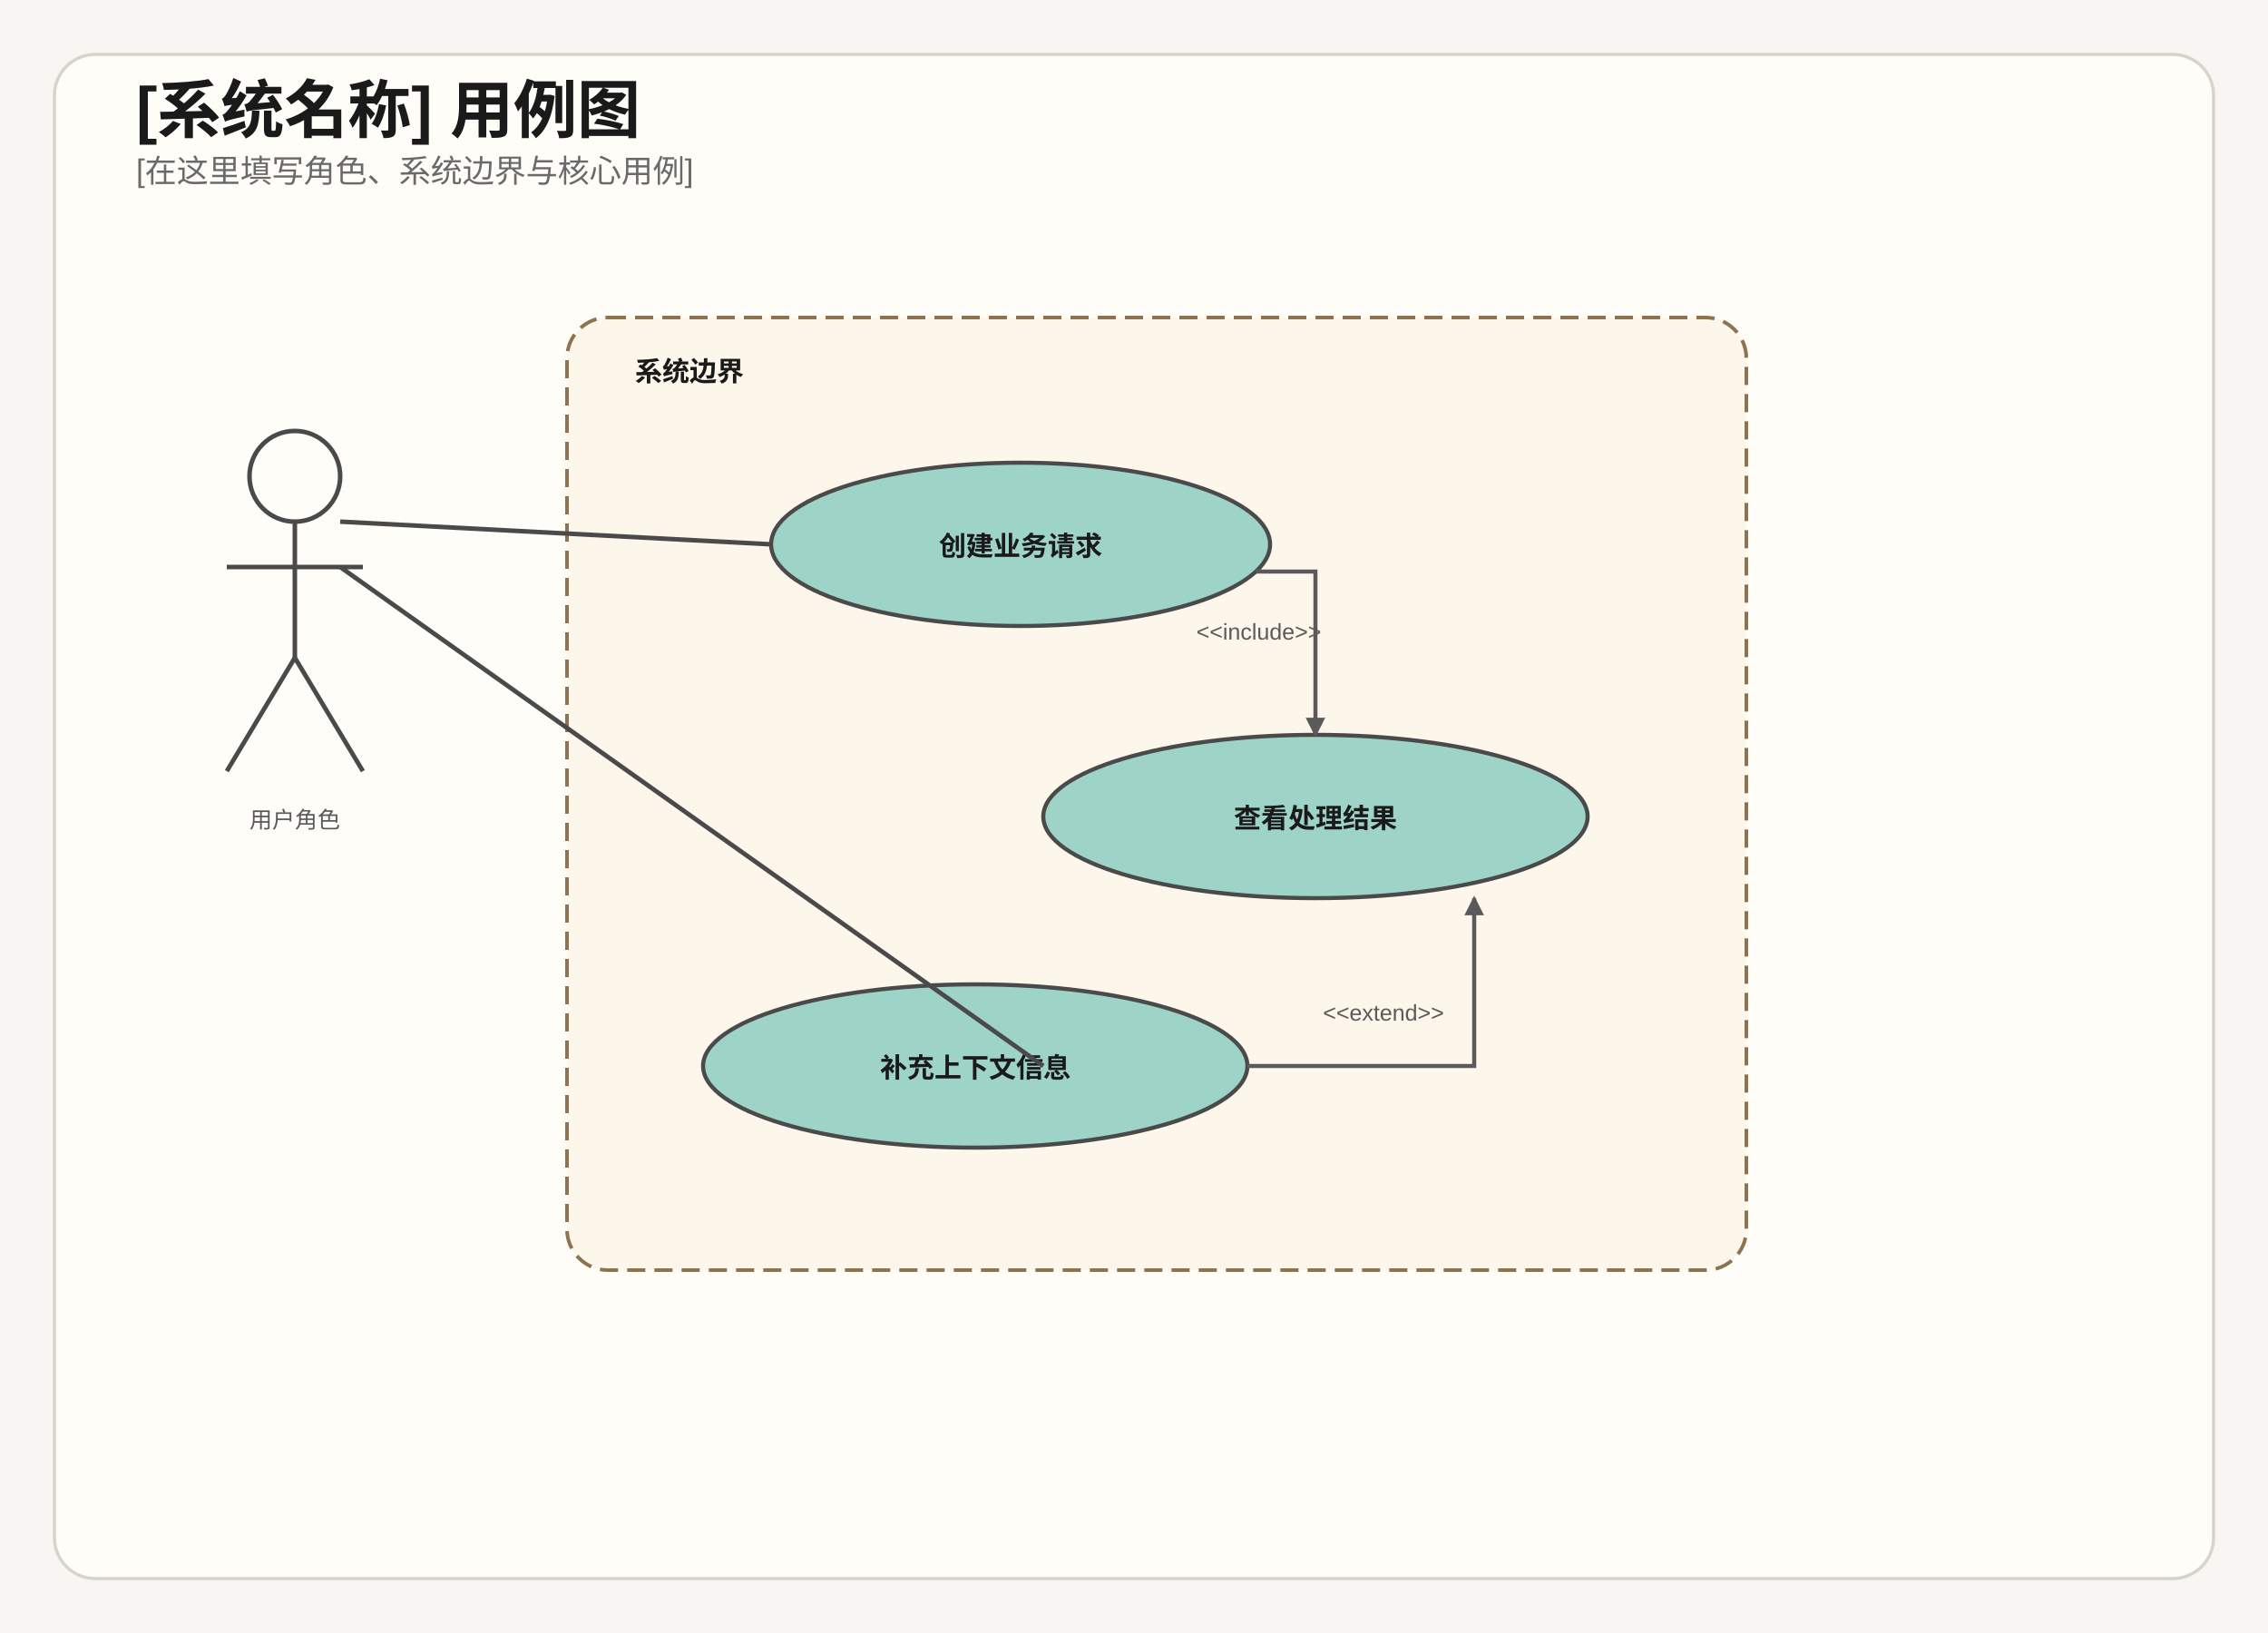
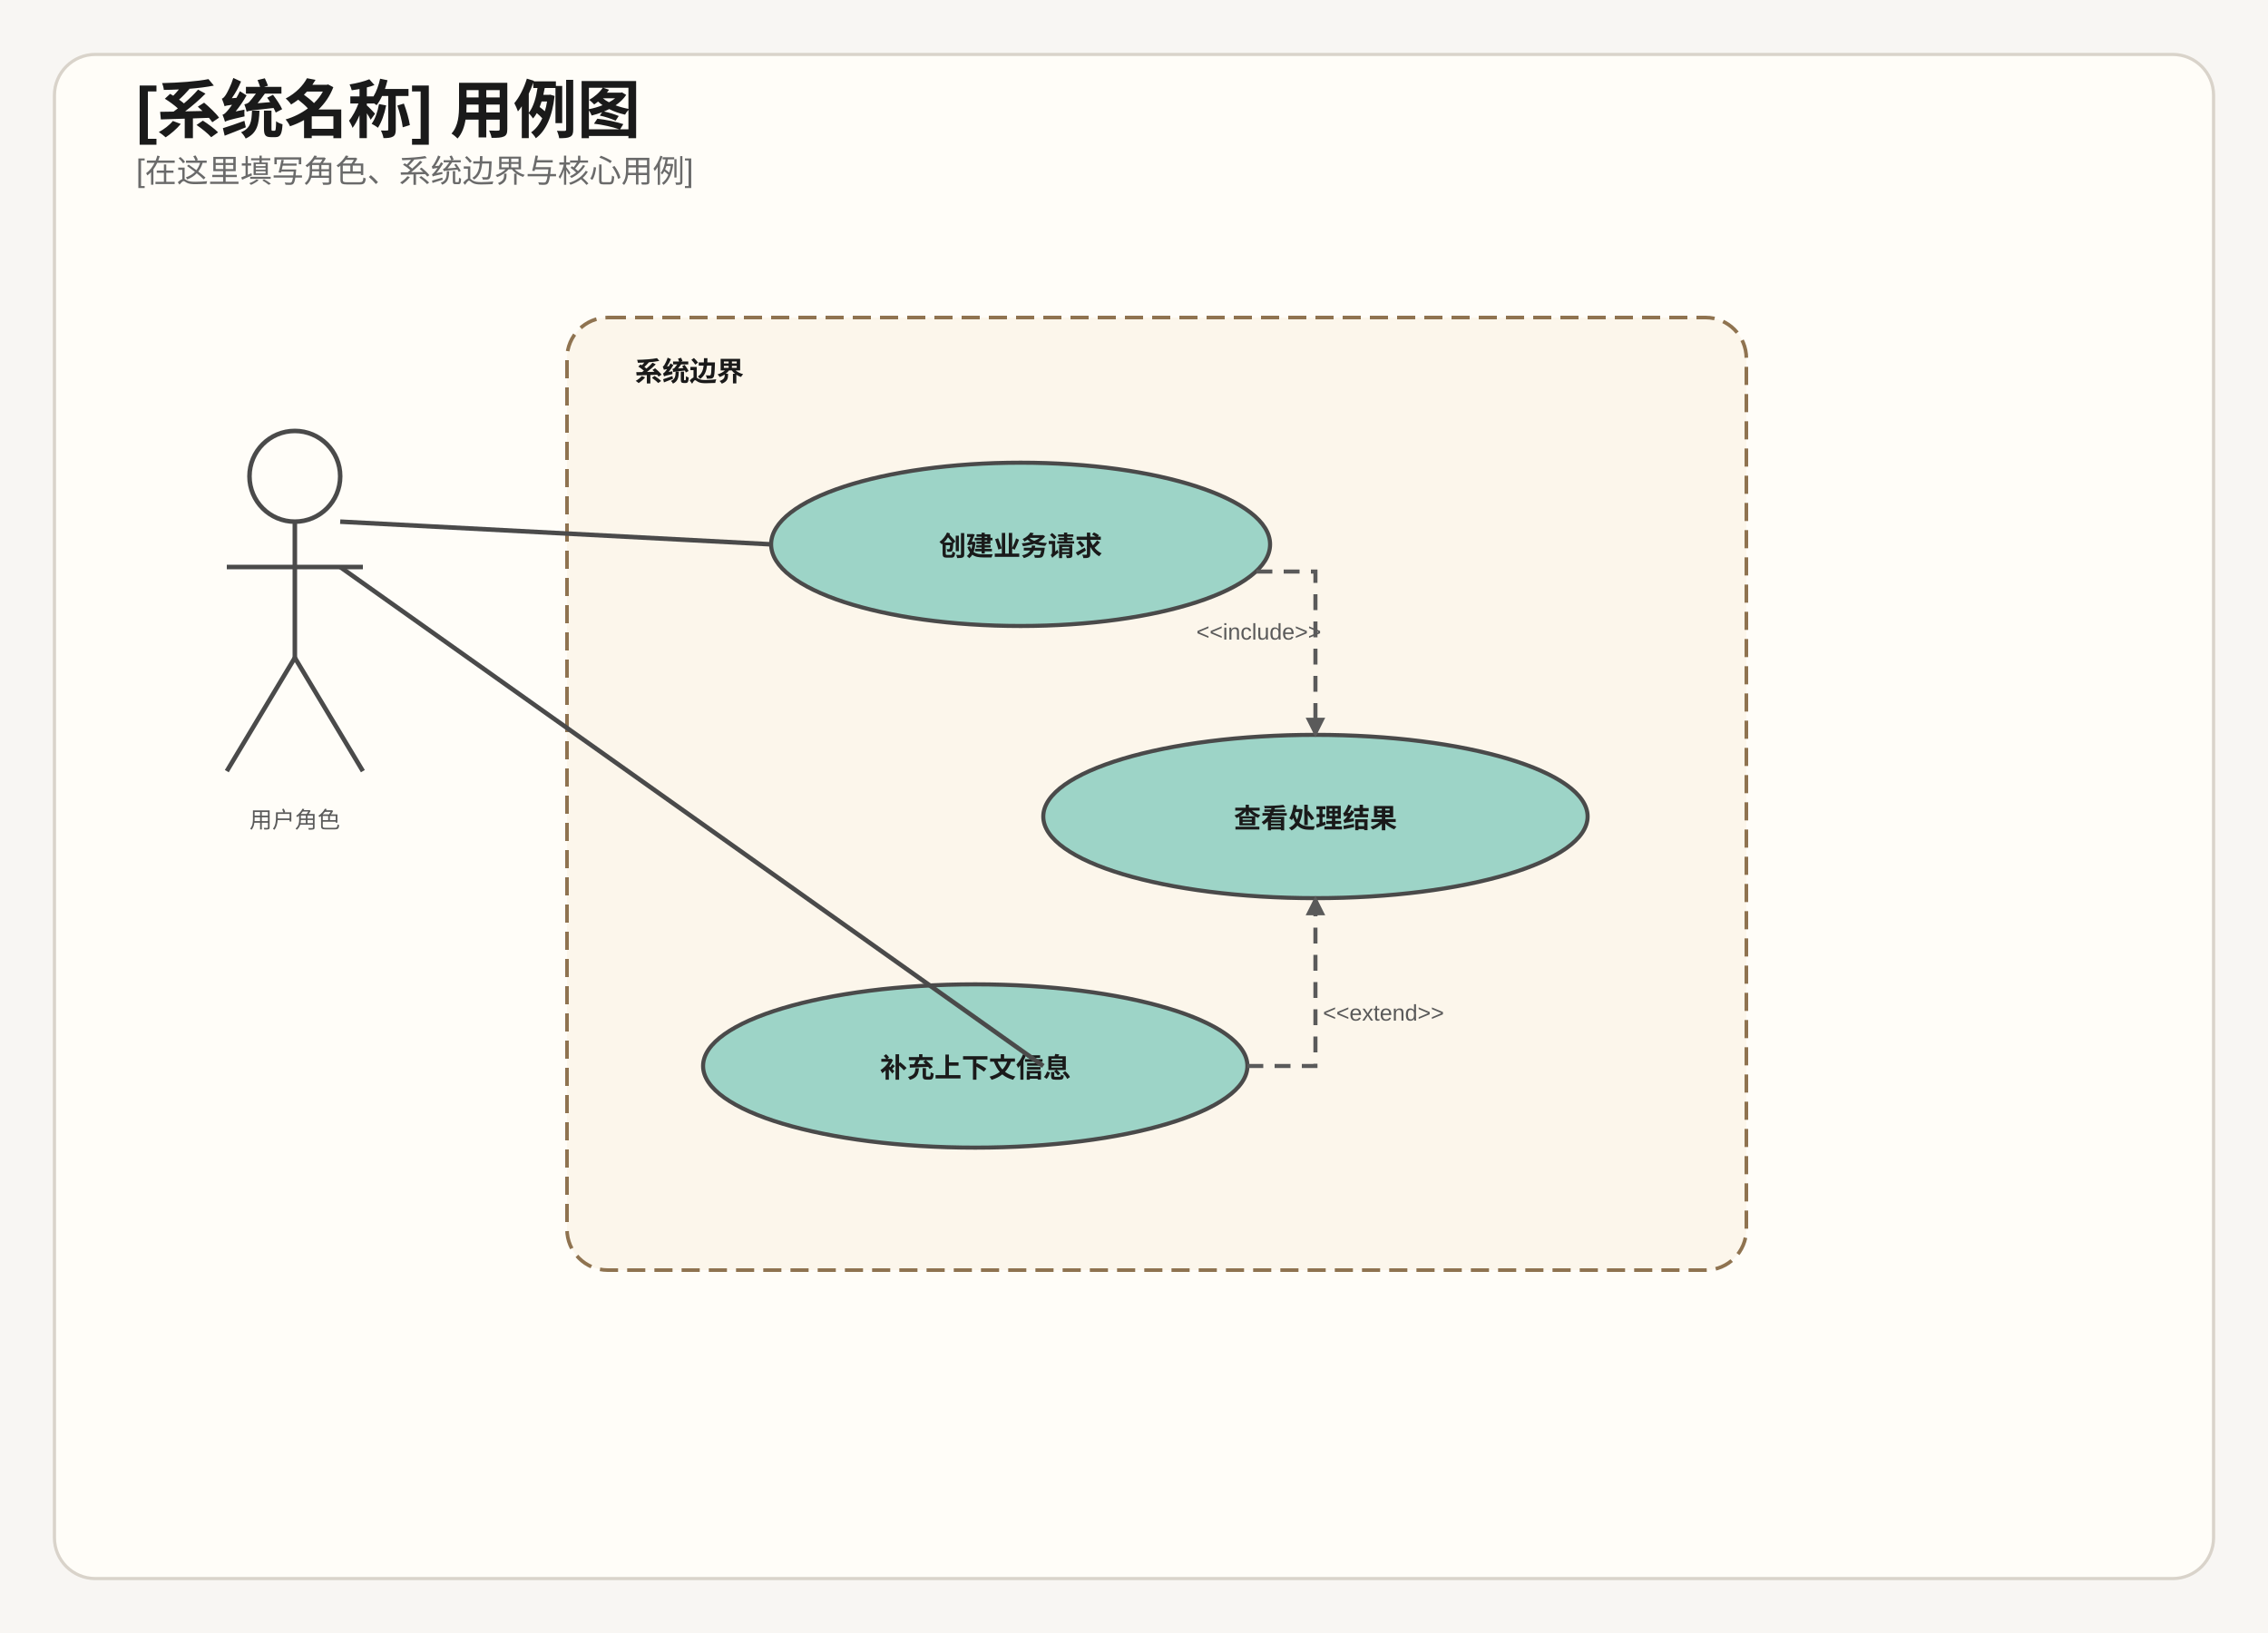
<svg xmlns="http://www.w3.org/2000/svg" viewBox="0 0 1000 720" width="1000" height="720">
  <defs>
    <marker id="arrow" markerWidth="4.8" markerHeight="4.8" refX="4.2" refY="2.4" orient="auto">
      <polygon points="0 0, 4.8 2.4, 0 4.8" fill="#5a5a5a" />
    </marker>
  </defs>
  <style>
    text { font-family: -apple-system, BlinkMacSystemFont, "Segoe UI", Arial, "PingFang SC", "Microsoft YaHei", sans-serif; }
    .title { font-size: 28px; font-weight: 700; fill: #1a1a1a; }
    .subtitle { font-size: 14px; fill: #6a6a6a; }
    .boundary { fill: rgba(244, 228, 193, 0.24); stroke: #8f7350; stroke-width: 1.6; stroke-dasharray: 8,4; }
    .usecase { fill: #9dd4c7; stroke: #4a4a4a; stroke-width: 1.8; }
    .actor { stroke: #4a4a4a; stroke-width: 2; fill: none; }
    .edge { fill: none; stroke: #5a5a5a; stroke-width: 1.8; marker-end: url(#arrow); }
+     .relation { stroke-dasharray: 7,5; }
    .label { font-size: 10px; fill: #5a5a5a; }
    .node-title { font-size: 12px; font-weight: 700; fill: #1a1a1a; }
  </style>
  <rect width="1000" height="720" fill="#f8f6f3" />
  <rect x="24" y="24" width="952" height="672" rx="18" fill="#fffdf8" stroke="#d9d3ca" stroke-width="1.4" />
  <text x="60" y="58" class="title">[系统名称] 用例图</text>
  <text x="60" y="80" class="subtitle">[在这里填写角色、系统边界与核心用例]</text>
  <rect x="250" y="140" width="520" height="420" rx="18" class="boundary" />
  <text x="280" y="168" class="node-title">系统边界</text>
  <line x1="130" y1="230" x2="130" y2="290" class="actor" />
  <line x1="100" y1="250" x2="160" y2="250" class="actor" />
  <line x1="130" y1="290" x2="100" y2="340" class="actor" />
  <line x1="130" y1="290" x2="160" y2="340" class="actor" />
  <circle cx="130" cy="210" r="20" class="actor" />
  <text x="130" y="365" class="label" text-anchor="middle">用户角色</text>
  <ellipse cx="450" cy="240" rx="110" ry="36" class="usecase" />
  <ellipse cx="580" cy="360" rx="120" ry="36" class="usecase" />
  <ellipse cx="430" cy="470" rx="120" ry="36" class="usecase" />
  <text x="450" y="245" class="node-title" text-anchor="middle">创建业务请求</text>
  <text x="580" y="365" class="node-title" text-anchor="middle">查看处理结果</text>
  <text x="430" y="475" class="node-title" text-anchor="middle">补充上下文信息</text>
  <line x1="150" y1="230" x2="340" y2="240" class="actor" />
  <line x1="150" y1="250" x2="460" y2="470" class="actor" />
-   <path d="M 554 252 H 580 V 324" class="edge" id="edge-include" />
-   <path d="M 550 470 H 650 V 396" class="edge" id="edge-extend" />
+   <path d="M 554 252 H 580 V 324" class="edge relation" id="edge-include" />
+   <path d="M 550 470 H 580 V 396" class="edge relation" id="edge-extend" />
  <text x="555" y="282" class="label" text-anchor="middle" data-edge-id="edge-include">&lt;&lt;include&gt;&gt;</text>
  <text x="610" y="450" class="label" text-anchor="middle" data-edge-id="edge-extend">&lt;&lt;extend&gt;&gt;</text>
</svg>
